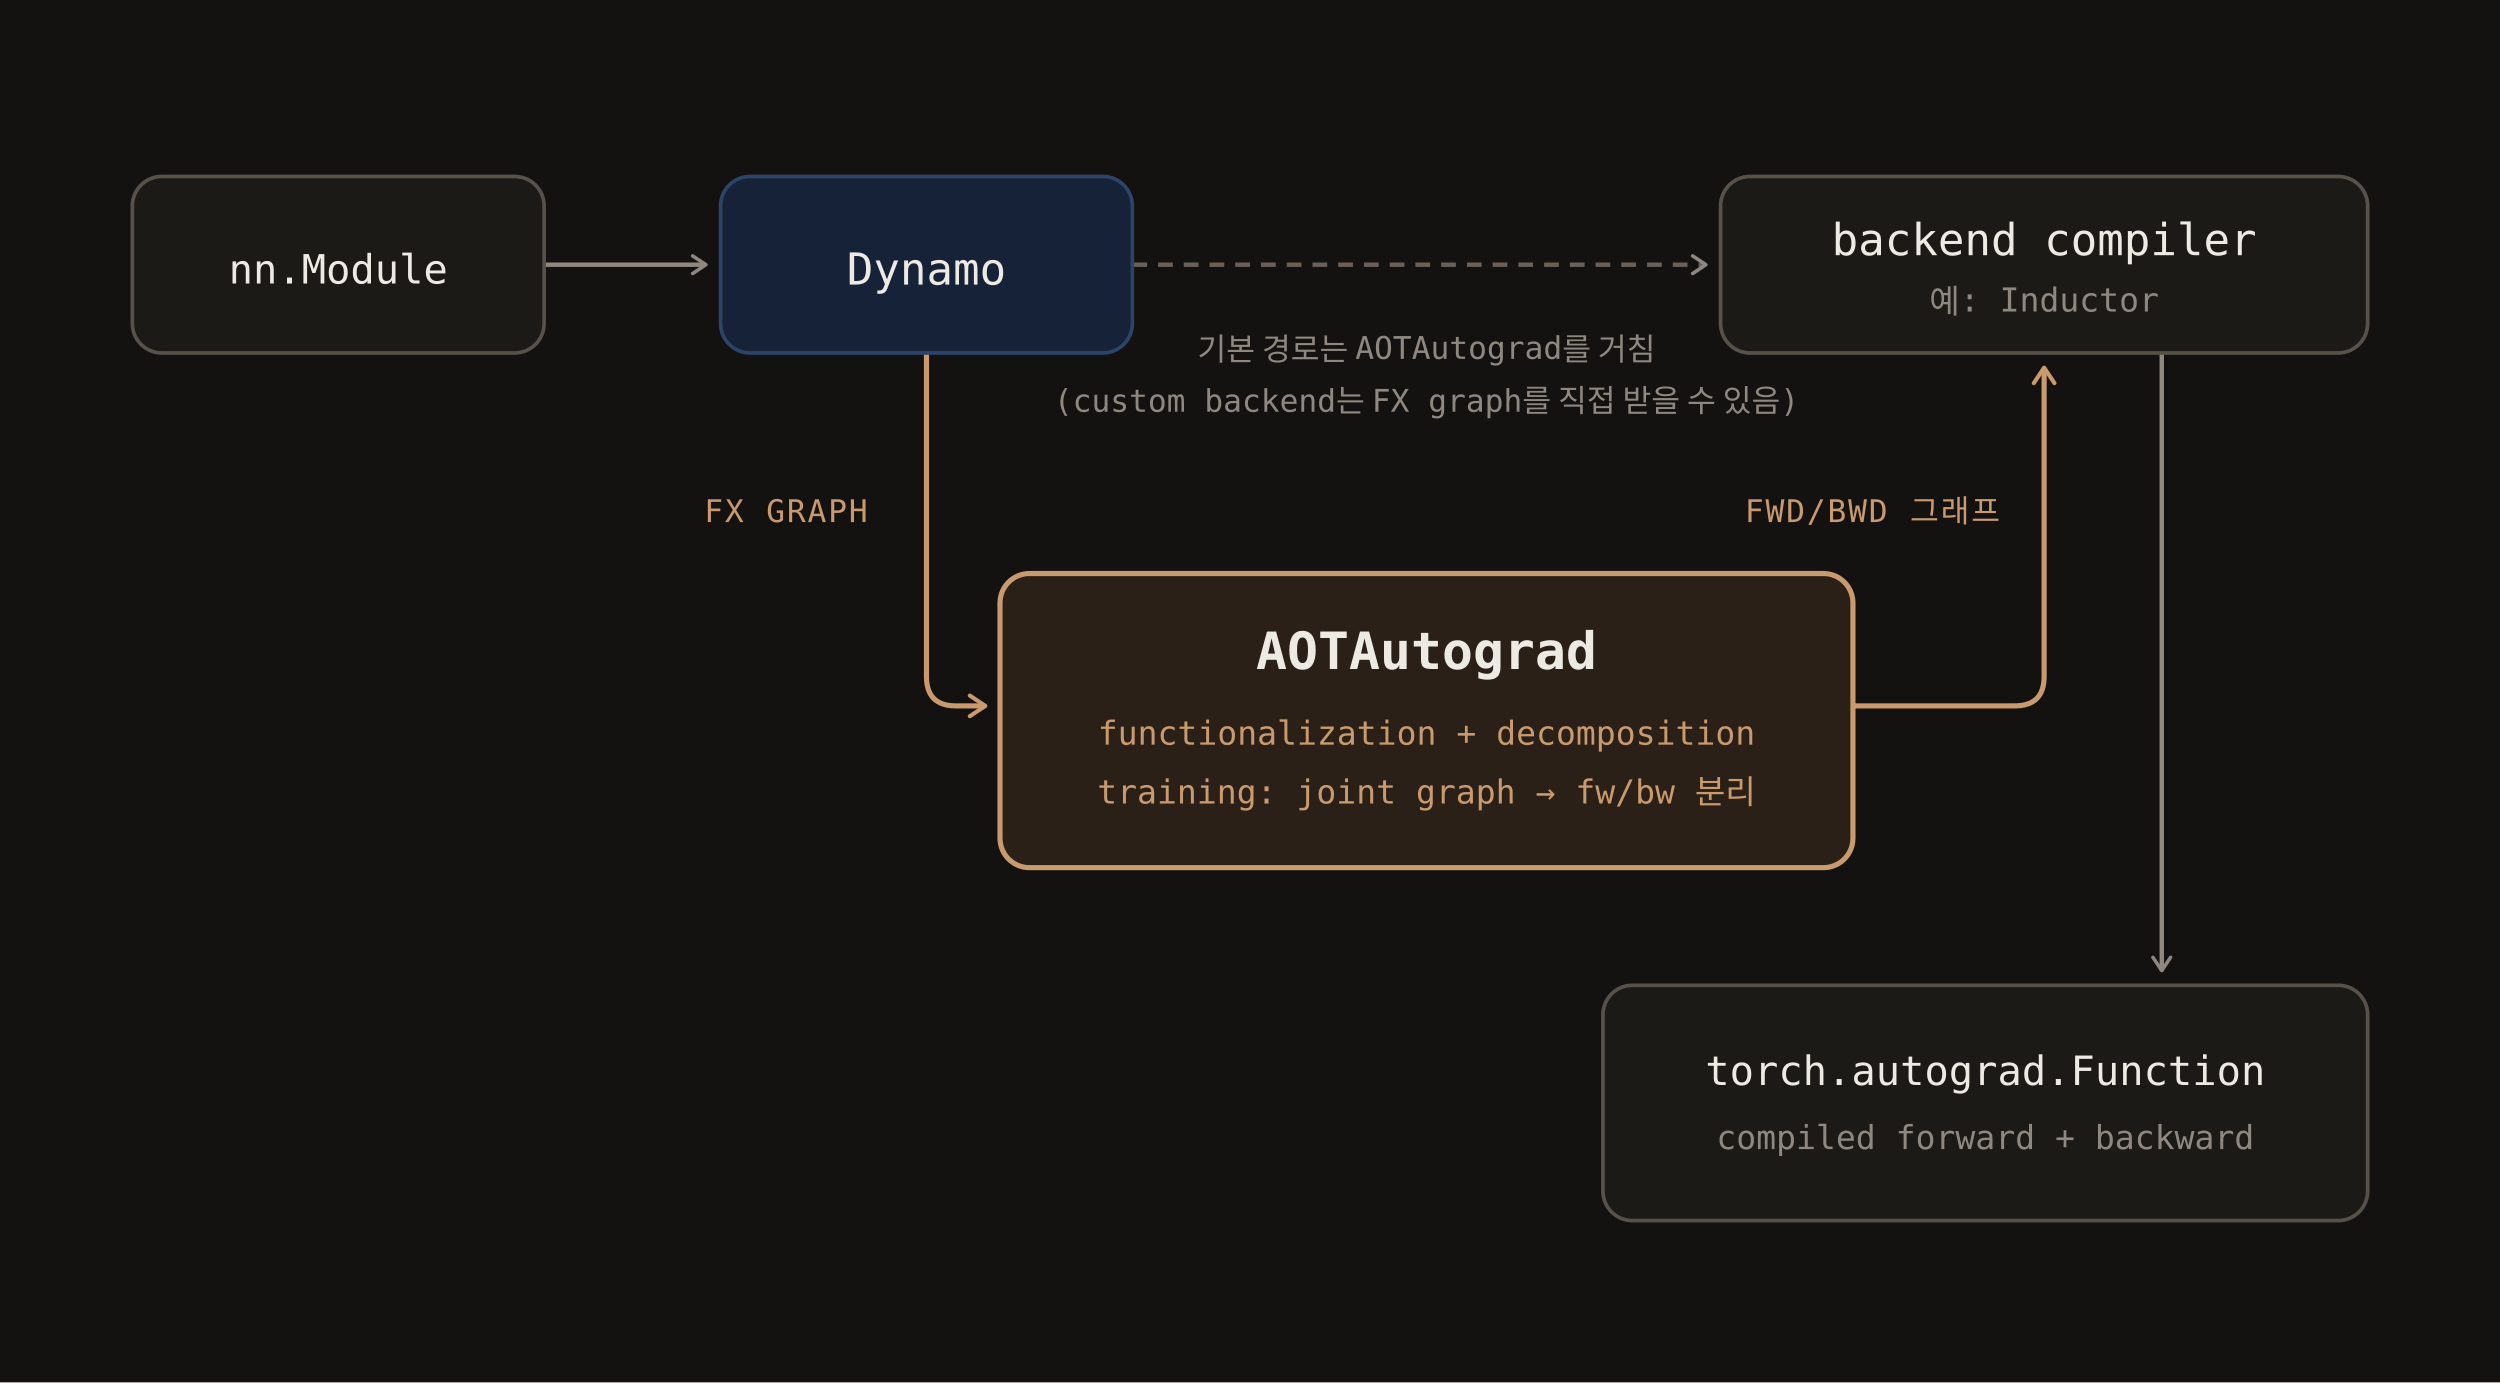
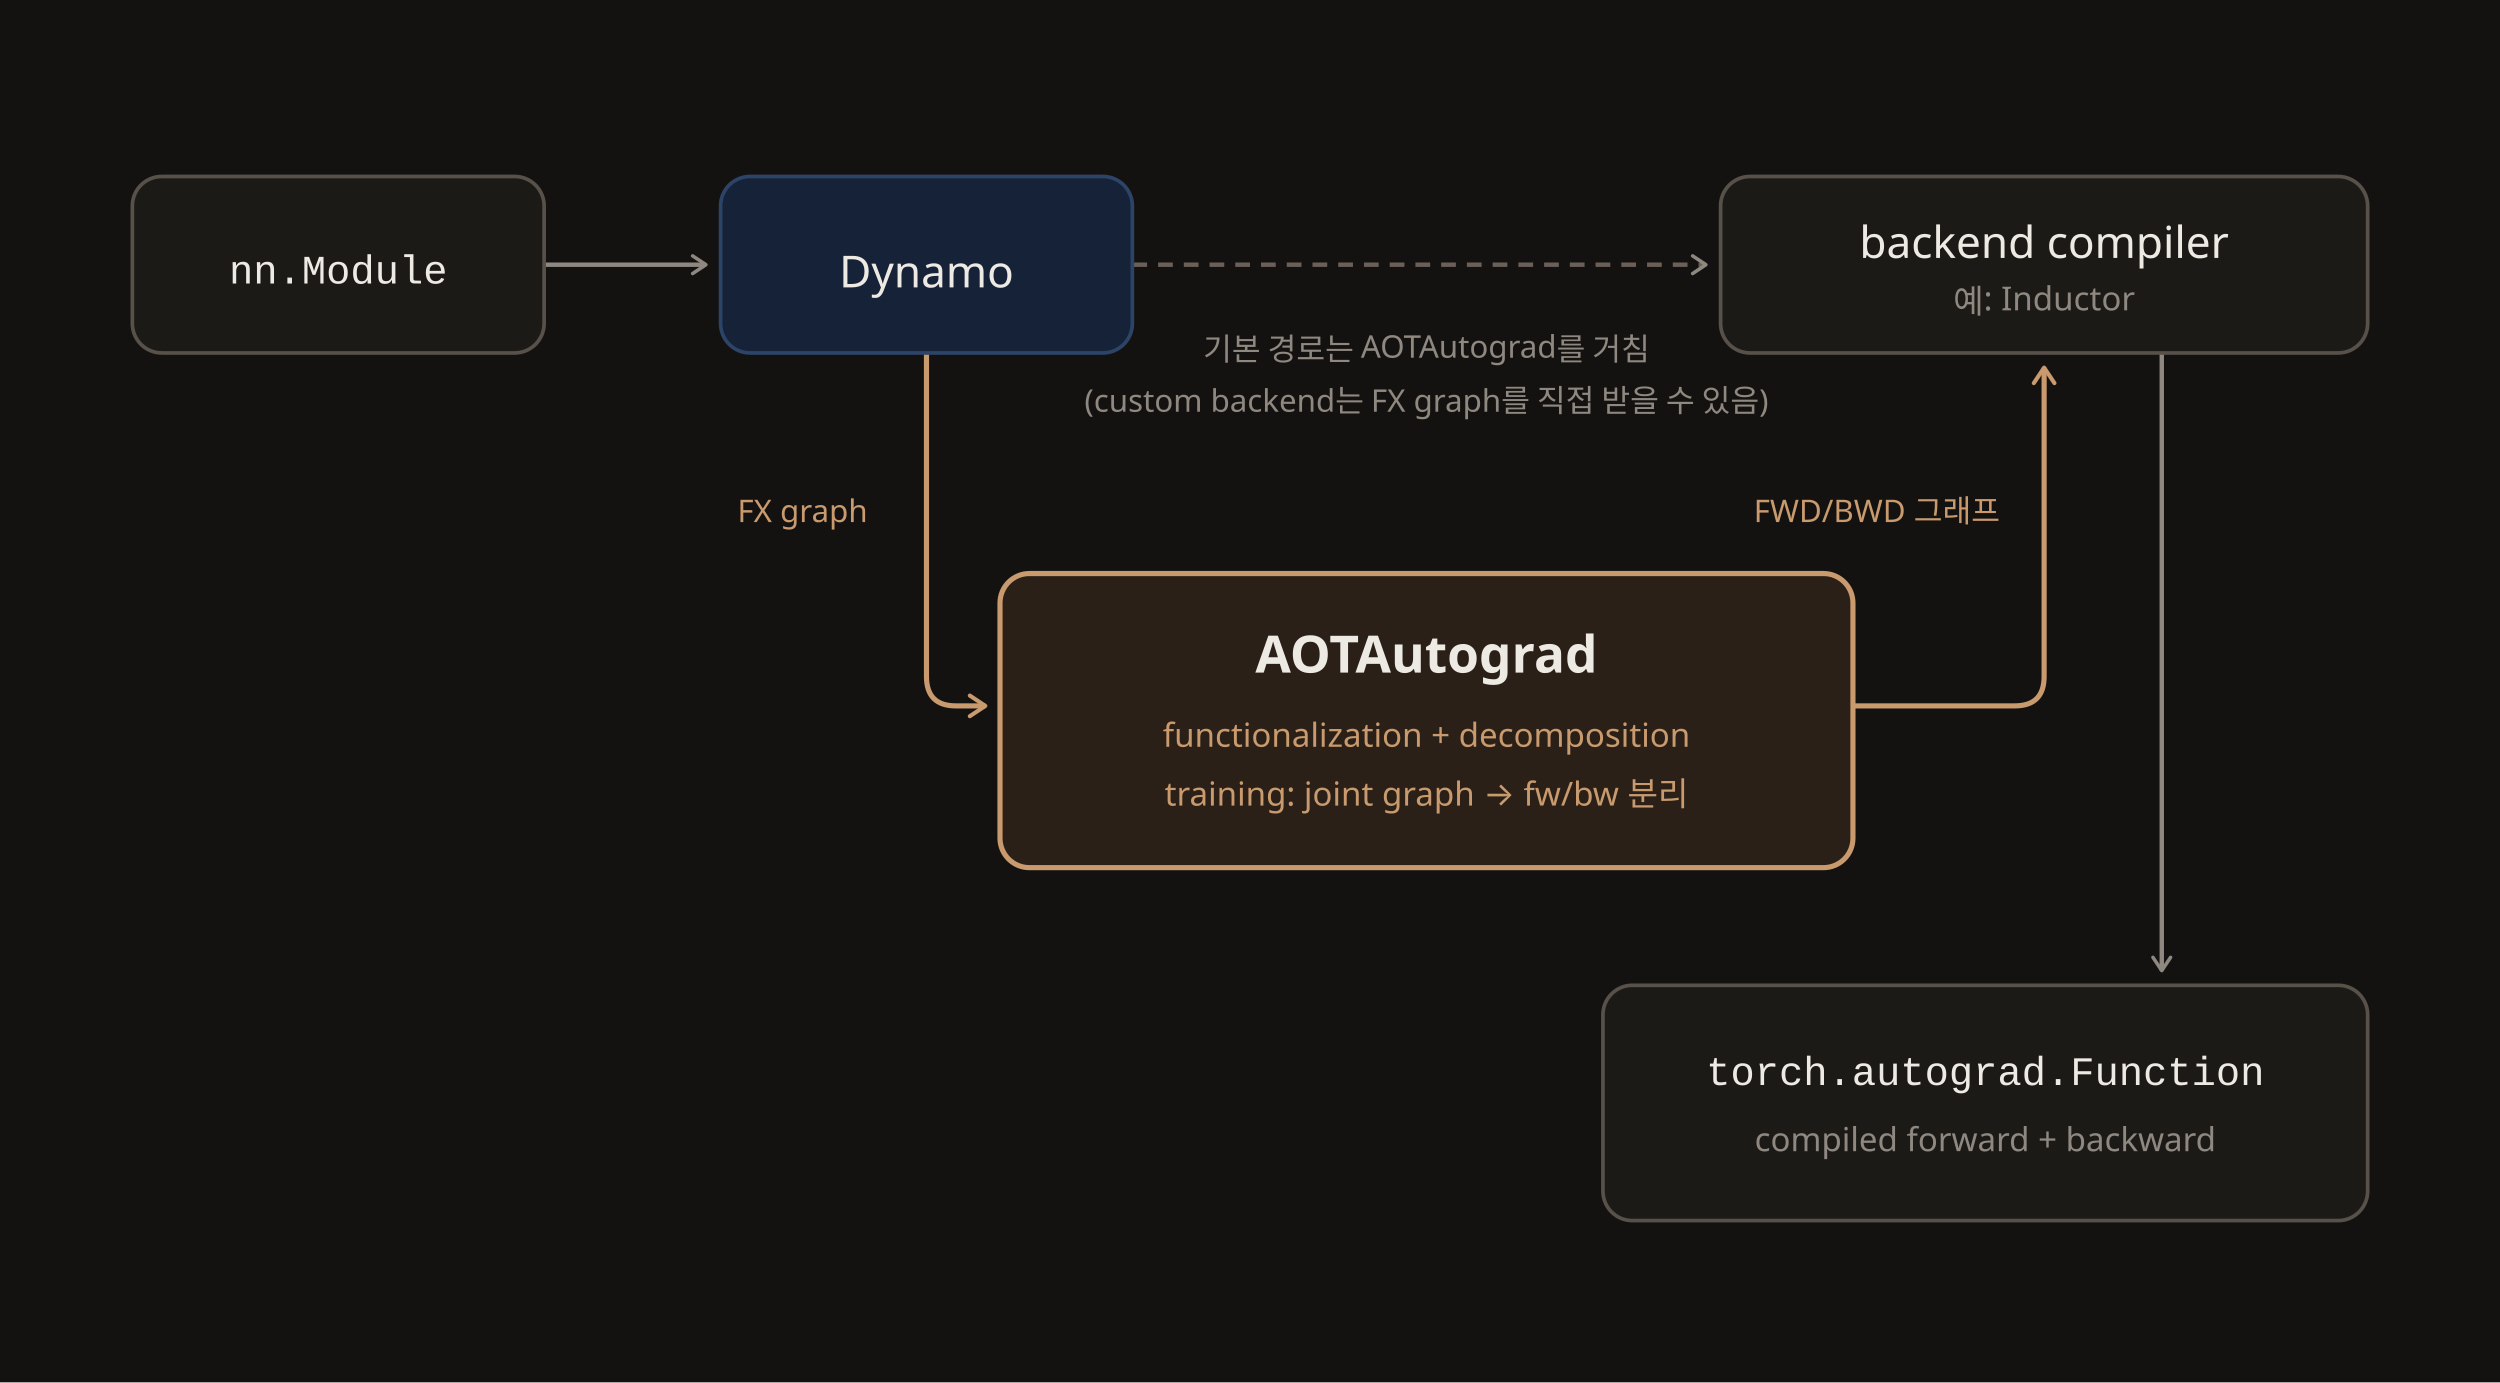
<svg xmlns="http://www.w3.org/2000/svg" viewBox="0 0 680 376" width="680" height="376" role="img" aria-labelledby="aoi-dark-title aoi-dark-desc">
  <defs>
    <marker id="aoid-arr" viewBox="0 0 10 10" refX="8" refY="5" markerWidth="5" markerHeight="5" orient="auto-start-reverse">
      <path d="M2 1L8 5L2 9" fill="none" stroke="#8F8880" stroke-width="1.6" stroke-linecap="round" stroke-linejoin="round" />
    </marker>
    <marker id="aoid-arr-warm" viewBox="0 0 10 10" refX="8" refY="5" markerWidth="5" markerHeight="5" orient="auto-start-reverse">
      <path d="M2 1L8 5L2 9" fill="none" stroke="#C89A6E" stroke-width="1.6" stroke-linecap="round" stroke-linejoin="round" />
    </marker>
  </defs>
  <rect width="680" height="376" fill="#141210" />
  <path d="M148 72 H192" fill="none" stroke="#8F8880" stroke-width="1.2" marker-end="url(#aoid-arr)" />
  <path d="M308 72 H464" fill="none" stroke="#6A6058" stroke-width="1.2" stroke-dasharray="4,3" marker-end="url(#aoid-arr)" />
  <rect x="268" y="88" width="240" height="30" rx="2" fill="#141210" />
-   <text x="388" y="98" font-family="'DM Mono', monospace" font-size="8.5" fill="#8F8880" text-anchor="middle">기본 경로는 AOTAutograd를 거침</text>
-   <text x="388" y="112" font-family="'DM Mono', monospace" font-size="8.5" fill="#8F8880" text-anchor="middle">(custom backend는 FX graph를 직접 받을 수 있음)</text>
+   <text x="388" y="98" font-family="'Pretendard', 'Apple SD Gothic Neo', 'Noto Sans KR', 'Segoe UI', system-ui, -apple-system, sans-serif" font-size="8.5" fill="#8F8880" text-anchor="middle">기본 경로는 AOTAutograd를 거침</text>
+   <text x="388" y="112" font-family="'Pretendard', 'Apple SD Gothic Neo', 'Noto Sans KR', 'Segoe UI', system-ui, -apple-system, sans-serif" font-size="8.5" fill="#8F8880" text-anchor="middle">(custom backend는 FX graph를 직접 받을 수 있음)</text>
  <path d="M252 96 V184 Q252 192 260 192 H268" fill="none" stroke="#C89A6E" stroke-width="1.4" marker-end="url(#aoid-arr-warm)" />
  <rect x="168" y="132" width="72" height="14" rx="2" fill="#141210" />
-   <text x="236" y="142" font-family="'DM Mono', monospace" font-size="8.5" fill="#C89A6E" text-anchor="end" letter-spacing="0.5">FX GRAPH</text>
+   <text x="236" y="142" font-family="'Pretendard', 'Apple SD Gothic Neo', 'Noto Sans KR', 'Segoe UI', system-ui, -apple-system, sans-serif" font-size="8.5" fill="#C89A6E" text-anchor="end">FX graph</text>
  <path d="M504 192 H548 Q556 192 556 184 V100" fill="none" stroke="#C89A6E" stroke-width="1.4" marker-end="url(#aoid-arr-warm)" />
  <rect x="452" y="132" width="96" height="14" rx="2" fill="#141210" />
-   <text x="544" y="142" font-family="'DM Mono', monospace" font-size="8.5" fill="#C89A6E" letter-spacing="0.5" text-anchor="end">FWD/BWD 그래프</text>
+   <text x="544" y="142" font-family="'Pretendard', 'Apple SD Gothic Neo', 'Noto Sans KR', 'Segoe UI', system-ui, -apple-system, sans-serif" font-size="8.5" fill="#C89A6E" text-anchor="end">FWD/BWD 그래프</text>
  <path d="M588 96 V264" fill="none" stroke="#8F8880" stroke-width="1.2" marker-end="url(#aoid-arr)" />
  <rect x="36" y="48" width="112" height="48" rx="8" fill="#1C1A17" stroke="#57514A" stroke-width="1" />
-   <text x="92" y="74" font-family="'DM Mono', monospace" font-size="11" font-weight="500" fill="#EDE9E3" text-anchor="middle" dominant-baseline="middle">nn.Module</text>
+   <text x="92" y="74" font-family="ui-monospace, SFMono-Regular, Menlo, Consolas, 'Liberation Mono', monospace" font-size="11" font-weight="500" fill="#EDE9E3" text-anchor="middle" dominant-baseline="middle">nn.Module</text>
  <rect x="196" y="48" width="112" height="48" rx="8" fill="#162238" stroke="#2C4468" stroke-width="1" />
-   <text x="252" y="74" font-family="'DM Mono', monospace" font-size="12" font-weight="500" fill="#EDE9E3" text-anchor="middle" dominant-baseline="middle">Dynamo</text>
+   <text x="252" y="74" font-family="'Pretendard', 'Apple SD Gothic Neo', 'Noto Sans KR', 'Segoe UI', system-ui, -apple-system, sans-serif" font-size="12" font-weight="500" fill="#EDE9E3" text-anchor="middle" dominant-baseline="middle">Dynamo</text>
  <rect x="468" y="48" width="176" height="48" rx="8" fill="#1C1A17" stroke="#57514A" stroke-width="1" />
-   <text x="556" y="66" font-family="'DM Mono', monospace" font-size="12" font-weight="500" fill="#EDE9E3" text-anchor="middle" dominant-baseline="middle">backend compiler</text>
-   <text x="556" y="82" font-family="'DM Mono', monospace" font-size="9" fill="#8F8880" text-anchor="middle" dominant-baseline="middle">예: Inductor</text>
+   <text x="556" y="66" font-family="'Pretendard', 'Apple SD Gothic Neo', 'Noto Sans KR', 'Segoe UI', system-ui, -apple-system, sans-serif" font-size="12" font-weight="500" fill="#EDE9E3" text-anchor="middle" dominant-baseline="middle">backend compiler</text>
+   <text x="556" y="82" font-family="'Pretendard', 'Apple SD Gothic Neo', 'Noto Sans KR', 'Segoe UI', system-ui, -apple-system, sans-serif" font-size="9" fill="#8F8880" text-anchor="middle" dominant-baseline="middle">예: Inductor</text>
  <rect x="272" y="156" width="232" height="80" rx="8" fill="#2A2018" stroke="#C89A6E" stroke-width="1.4" />
-   <text x="388" y="178" font-family="'DM Mono', monospace" font-size="14" font-weight="600" fill="#EDE9E3" text-anchor="middle" dominant-baseline="middle">AOTAutograd</text>
-   <text x="388" y="200" font-family="'DM Mono', monospace" font-size="9" fill="#C89A6E" text-anchor="middle" dominant-baseline="middle">functionalization + decomposition</text>
-   <text x="388" y="216" font-family="'DM Mono', monospace" font-size="9" fill="#C89A6E" text-anchor="middle" dominant-baseline="middle">training: joint graph → fw/bw 분리</text>
+   <text x="388" y="178" font-family="'Pretendard', 'Apple SD Gothic Neo', 'Noto Sans KR', 'Segoe UI', system-ui, -apple-system, sans-serif" font-size="14" font-weight="600" fill="#EDE9E3" text-anchor="middle" dominant-baseline="middle">AOTAutograd</text>
+   <text x="388" y="200" font-family="'Pretendard', 'Apple SD Gothic Neo', 'Noto Sans KR', 'Segoe UI', system-ui, -apple-system, sans-serif" font-size="9" fill="#C89A6E" text-anchor="middle" dominant-baseline="middle">functionalization + decomposition</text>
+   <text x="388" y="216" font-family="'Pretendard', 'Apple SD Gothic Neo', 'Noto Sans KR', 'Segoe UI', system-ui, -apple-system, sans-serif" font-size="9" fill="#C89A6E" text-anchor="middle" dominant-baseline="middle">training: joint graph → fw/bw 분리</text>
  <rect x="436" y="268" width="208" height="64" rx="8" fill="#1C1A17" stroke="#57514A" stroke-width="1" />
-   <text x="540" y="292" font-family="'DM Mono', monospace" font-size="11" font-weight="500" fill="#EDE9E3" text-anchor="middle" dominant-baseline="middle">torch.autograd.Function</text>
-   <text x="540" y="310" font-family="'DM Mono', monospace" font-size="9" fill="#8F8880" text-anchor="middle" dominant-baseline="middle">compiled forward + backward</text>
+   <text x="540" y="292" font-family="ui-monospace, SFMono-Regular, Menlo, Consolas, 'Liberation Mono', monospace" font-size="11" font-weight="500" fill="#EDE9E3" text-anchor="middle" dominant-baseline="middle">torch.autograd.Function</text>
+   <text x="540" y="310" font-family="'Pretendard', 'Apple SD Gothic Neo', 'Noto Sans KR', 'Segoe UI', system-ui, -apple-system, sans-serif" font-size="9" fill="#8F8880" text-anchor="middle" dominant-baseline="middle">compiled forward + backward</text>
</svg>
